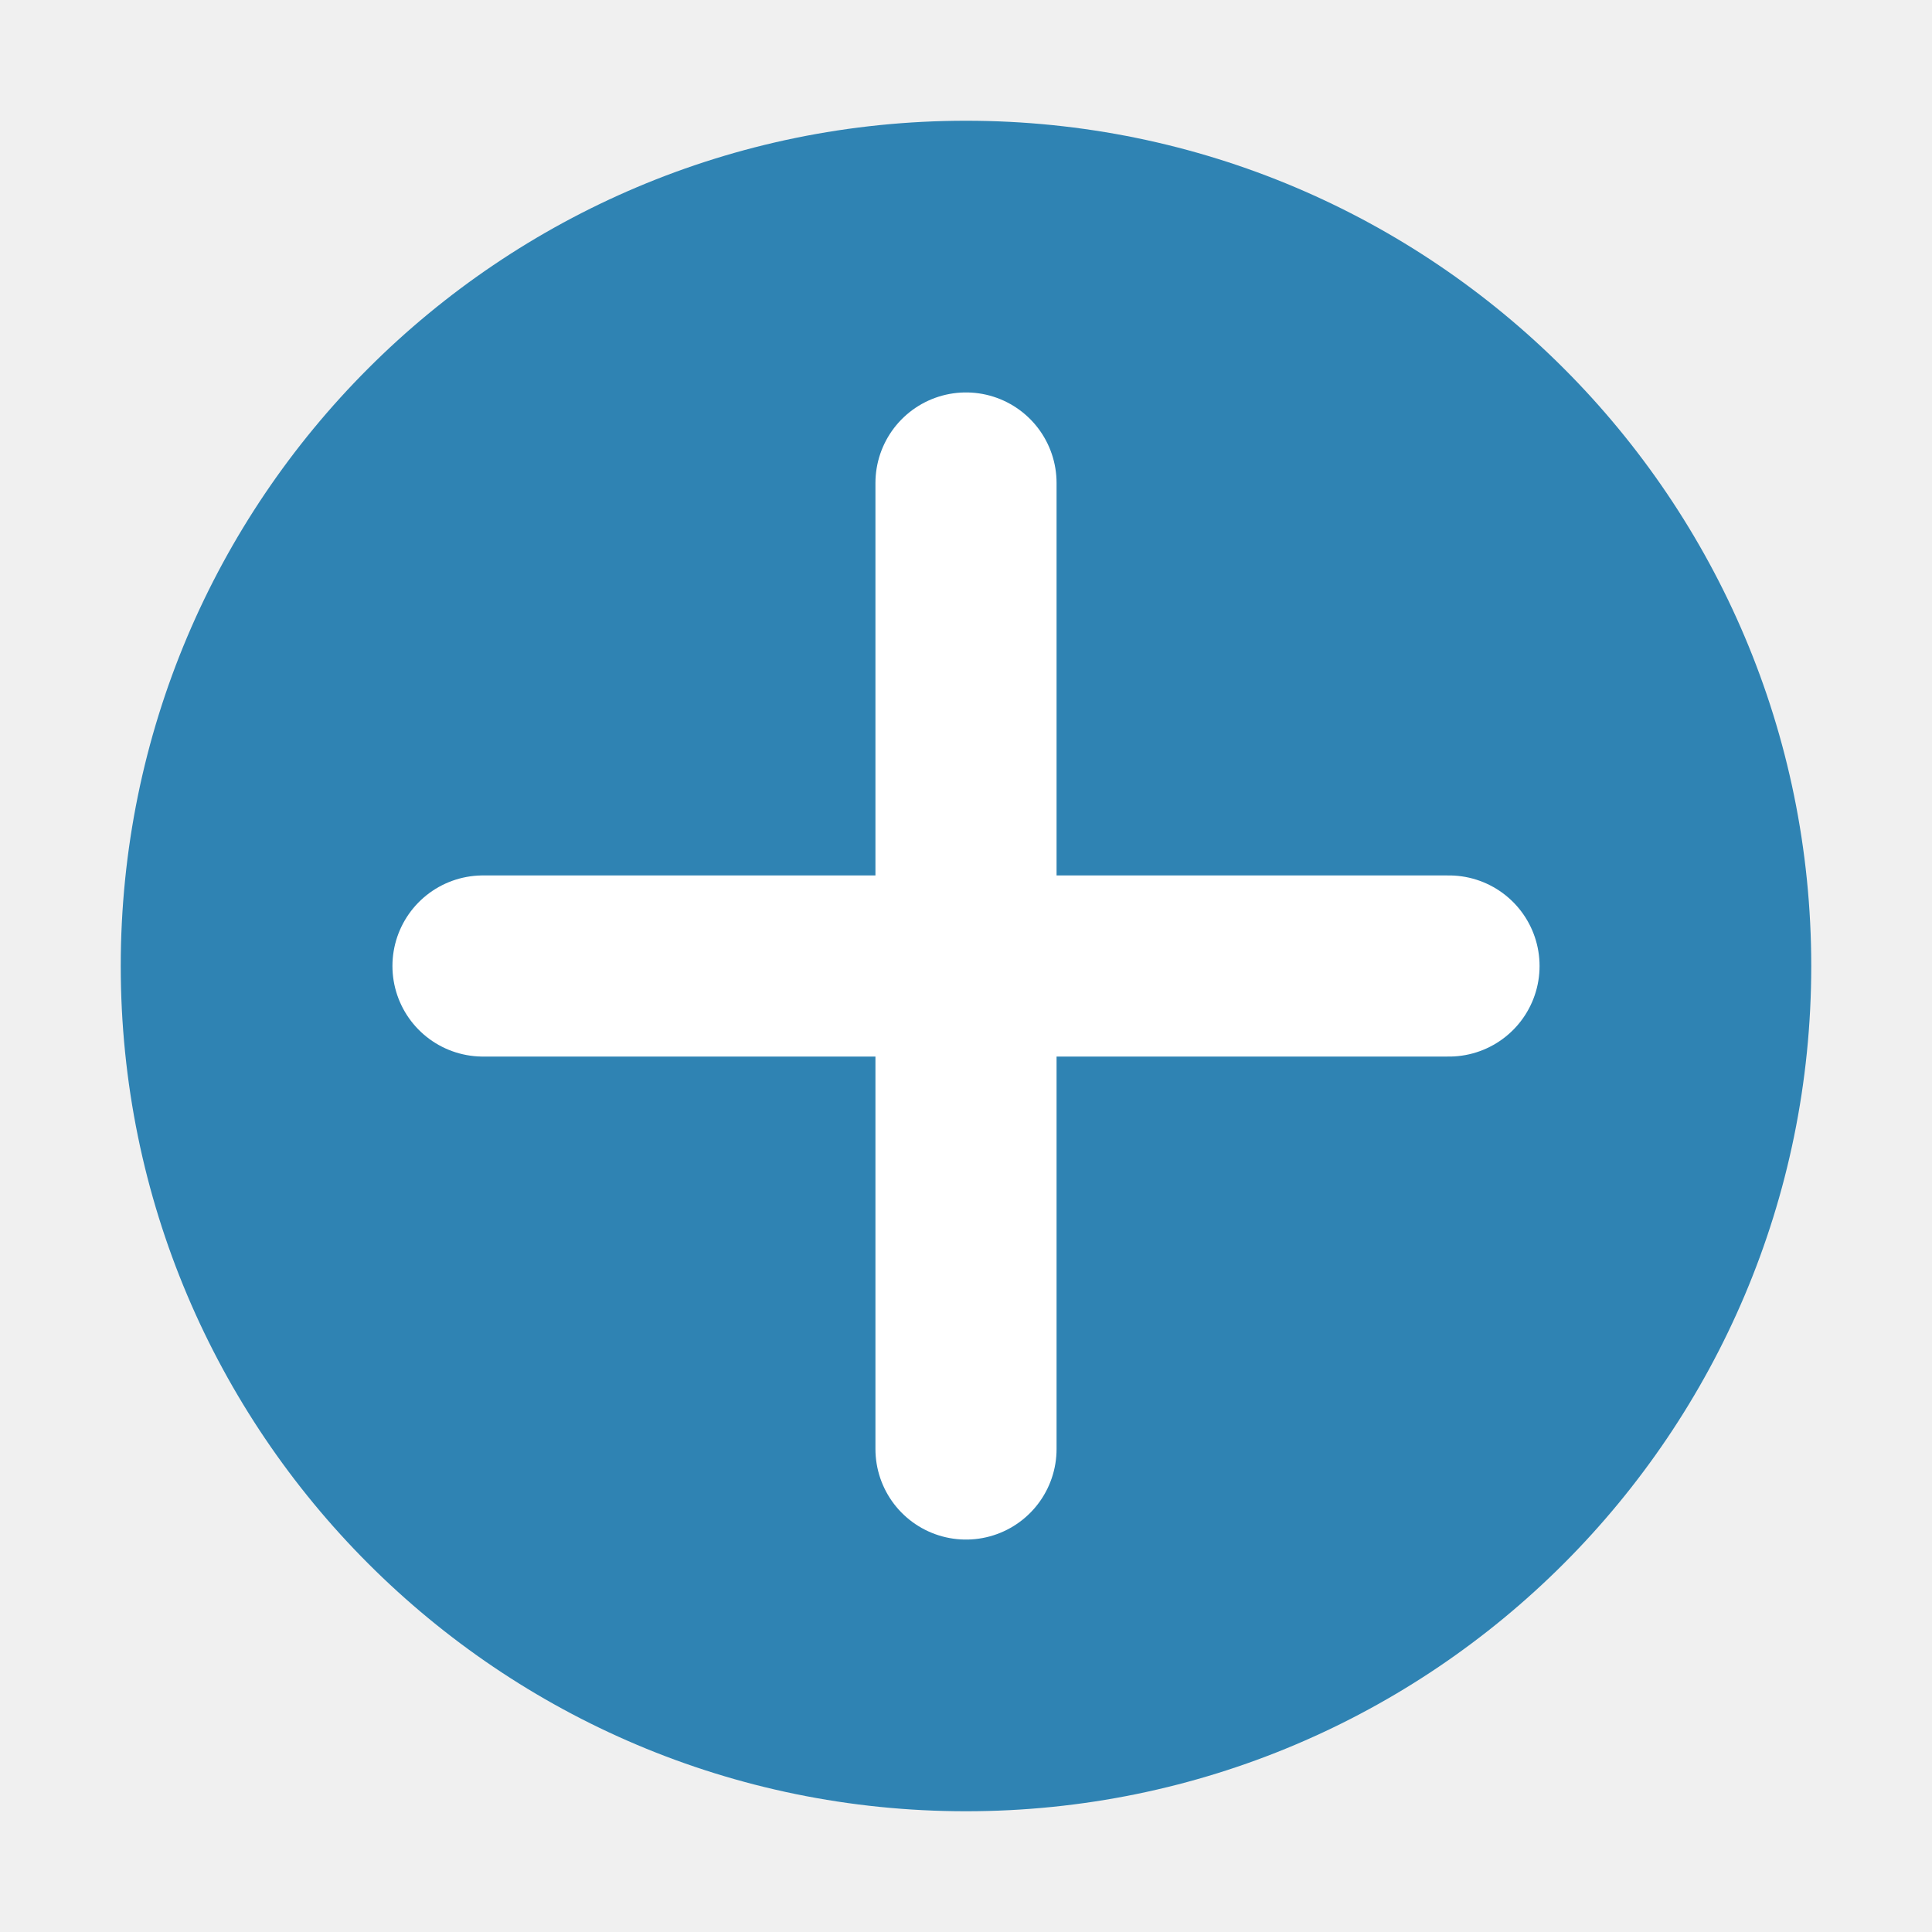
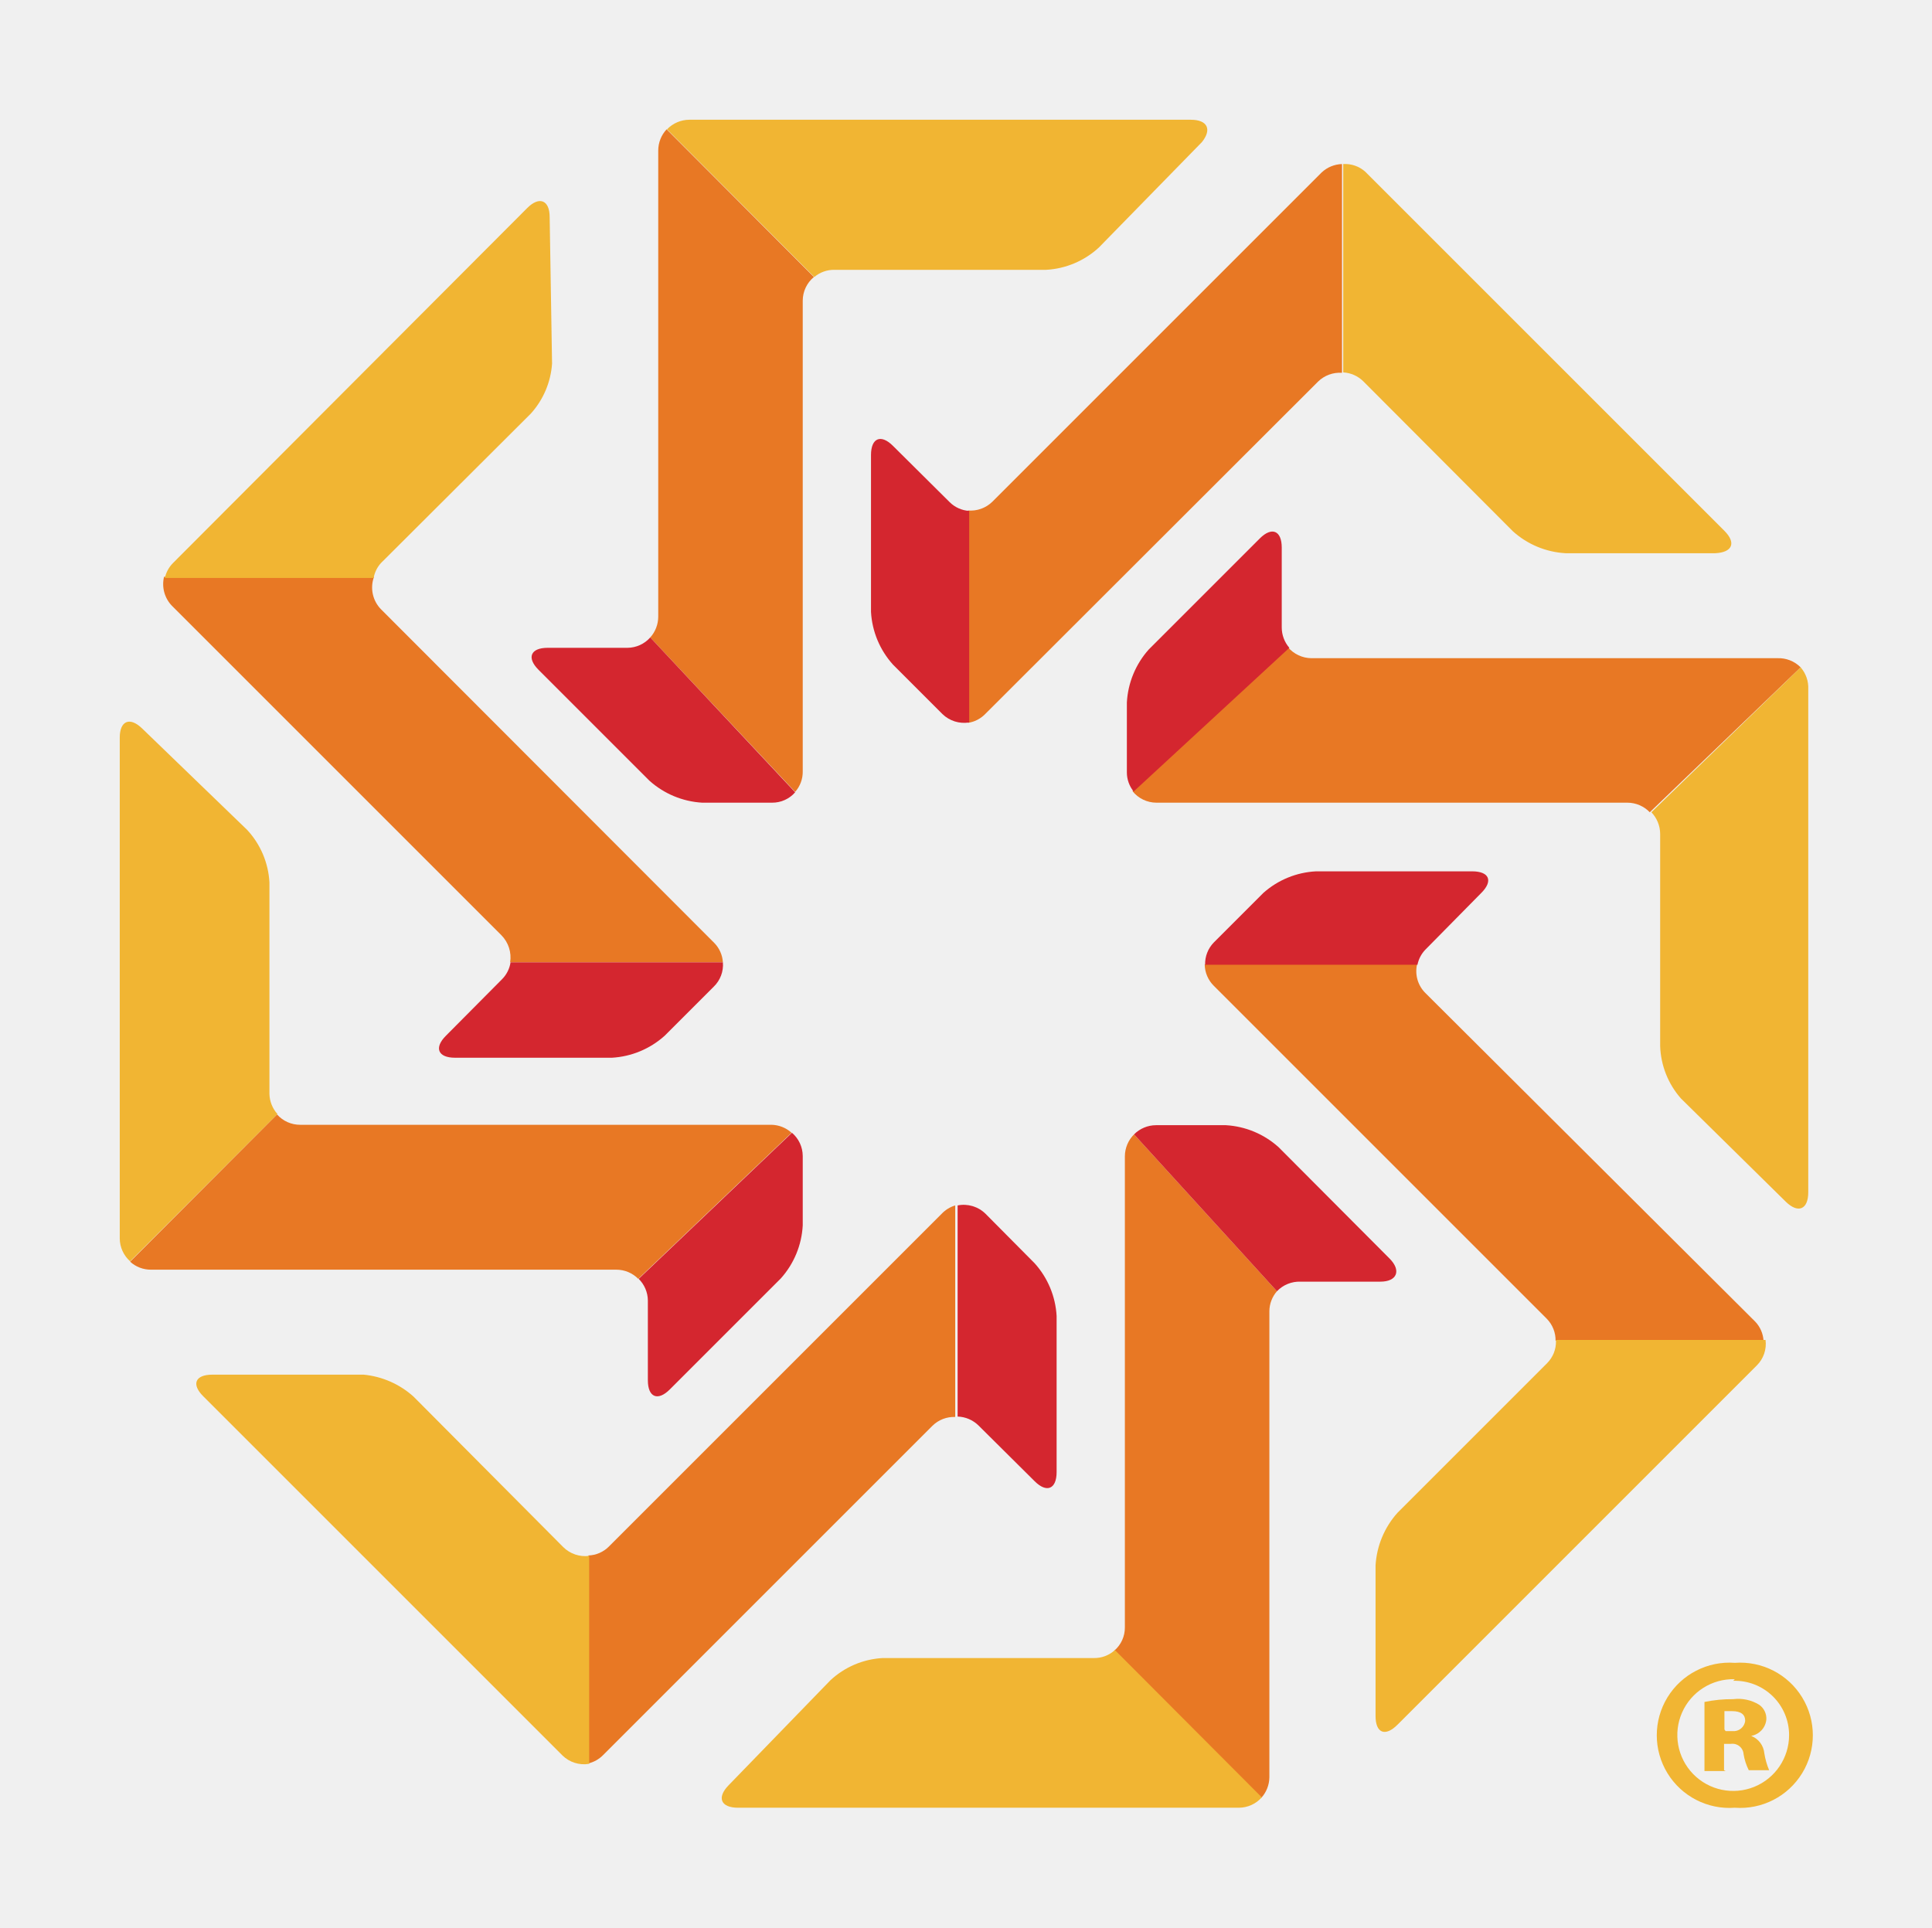
- <svg xmlns="http://www.w3.org/2000/svg" viewBox="0 0 32 32">
-   <circle cx="16" cy="16" r="14" fill="#2f83b3" />
-   <path d="M16 8v16M8 16h16" stroke="#fff" stroke-width="3" stroke-linecap="round" />
+ <svg xmlns="http://www.w3.org/2000/svg" viewBox="-3 -3 48.4 48.3">
+   <style>.cls-1{fill:#e87824;}.cls-2{fill:#d4262f;}.cls-3{fill:#f1b533;}</style>
+   <path class="cls-1" d="M52,23.21l-8.25,8.25a0.78,0.78,0,0,1-.61.22V37a0.76,0.76,0,0,0,.42-0.21l8.35-8.34a0.78,0.78,0,0,1,.6-0.22V23A0.78,0.78,0,0,0,52,23.21Z" transform="translate(-21.89 -21.89)" />
+   <path class="cls-1" d="M63.41,35.38H51.74a0.78,0.78,0,0,1-.58-0.27l-3.9,3.6a0.77,0.77,0,0,0,.6.29h11.8a0.78,0.78,0,0,1,.56.24L64,35.61A0.78,0.78,0,0,0,63.41,35.38Z" transform="translate(-21.89 -21.89)" />
+   <path class="cls-1" d="M62.86,52L54.6,43.77a0.77,0.77,0,0,1-.21-0.72H49.07a0.77,0.77,0,0,0,.23.54l8.34,8.34a0.77,0.77,0,0,1,.22.55h5.21A0.76,0.76,0,0,0,62.86,52Z" transform="translate(-21.89 -21.89)" />
+   <path class="cls-1" d="M47.07,47.86v11.8a0.76,0.76,0,0,1-.26.58l3.68,3.69a0.78,0.78,0,0,0,.2-0.51V51.74a0.77,0.77,0,0,1,.19-0.5L47.3,47.31A0.78,0.78,0,0,0,47.07,47.86Z" transform="translate(-21.89 -21.89)" />
+   <path class="cls-1" d="M42.48,49.3l-8.34,8.34a0.76,0.76,0,0,1-.51.22v5.21A0.77,0.77,0,0,0,34,62.86l8.25-8.25a0.77,0.77,0,0,1,.57-0.22V49.09A0.78,0.78,0,0,0,42.48,49.3Z" transform="translate(-21.89 -21.89)" />
+   <path class="cls-1" d="M38.22,47.07H26.41a0.77,0.77,0,0,1-.58-0.26L22.15,50.5a0.77,0.77,0,0,0,.52.2H34.33a0.77,0.77,0,0,1,.55.23l3.84-3.66A0.77,0.77,0,0,0,38.22,47.07Z" transform="translate(-21.89 -21.89)" />
+   <path class="cls-1" d="M37,43a0.76,0.76,0,0,0-.22-0.49l-8.34-8.35a0.78,0.78,0,0,1-.18-0.82H23a0.78,0.78,0,0,0,.2.73l8.25,8.25a0.79,0.79,0,0,1,.22.68H37Z" transform="translate(-21.89 -21.89)" />
+   <path class="cls-1" d="M39,38.21V26.42a0.77,0.77,0,0,1,.28-0.59l-3.69-3.7a0.78,0.78,0,0,0-.21.53V34.34a0.78,0.78,0,0,1-.2.52l3.63,3.87A0.76,0.76,0,0,0,39,38.21Z" transform="translate(-21.89 -21.89)" />
+   <path class="cls-2" d="M42.68,31.47l-1.42-1.41c-0.3-.3-0.55-0.2-0.55.23v3.93a2.15,2.15,0,0,0,.55,1.32l1.24,1.24a0.78,0.78,0,0,0,.67.21v-5.3A0.76,0.76,0,0,1,42.68,31.47Z" transform="translate(-21.89 -21.89)" />
+   <path class="cls-2" d="M51,34.61v-2c0-.43-0.25-0.53-0.55-0.23l-2.78,2.78a2.17,2.17,0,0,0-.55,1.33v1.75a0.76,0.76,0,0,0,.17.48l3.9-3.6A0.78,0.78,0,0,1,51,34.61Z" transform="translate(-21.89 -21.89)" />
+   <path class="cls-2" d="M54.6,42.68L56,41.26c0.3-.3.2-0.54-0.23-0.54H51.86a2.15,2.15,0,0,0-1.32.54L49.3,42.5a0.77,0.77,0,0,0-.22.56H54.4A0.76,0.76,0,0,1,54.6,42.68Z" transform="translate(-21.89 -21.89)" />
+   <path class="cls-2" d="M53.7,50.42l-2.78-2.79a2.16,2.16,0,0,0-1.32-.55H47.85a0.78,0.78,0,0,0-.55.23l3.58,3.93A0.78,0.78,0,0,1,51.47,51h2C53.89,51,54,50.72,53.7,50.42Z" transform="translate(-21.89 -21.89)" />
+   <path class="cls-2" d="M44.81,50.54L43.58,49.3a0.78,0.78,0,0,0-.7-0.21v5.29a0.78,0.78,0,0,1,.52.22L44.81,56c0.3,0.3.55,0.2,0.55-.23V51.86A2.15,2.15,0,0,0,44.81,50.54Z" transform="translate(-21.89 -21.89)" />
+   <path class="cls-2" d="M38.73,47.27l-3.84,3.66a0.77,0.77,0,0,1,.23.54v2c0,0.43.25,0.53,0.55.23l2.78-2.78A2.16,2.16,0,0,0,39,49.59V47.85A0.77,0.77,0,0,0,38.73,47.27Z" transform="translate(-21.89 -21.89)" />
+   <path class="cls-2" d="M31.68,43a0.76,0.76,0,0,1-.21.42l-1.41,1.42c-0.3.3-.2,0.55,0.23,0.55h3.93a2.16,2.16,0,0,0,1.32-0.55l1.23-1.23A0.76,0.76,0,0,0,37,43H31.68Z" transform="translate(-21.89 -21.89)" />
+   <path class="cls-2" d="M35.18,34.86a0.77,0.77,0,0,1-.57.26h-2c-0.43,0-.53.25-0.23.55l2.78,2.78a2.17,2.17,0,0,0,1.32.55h1.75a0.76,0.76,0,0,0,.58-0.26Z" transform="translate(-21.89 -21.89)" />
+   <path class="cls-3" d="M62.09,32.19l-9-9A0.76,0.76,0,0,0,52.54,23v5.22a0.78,0.78,0,0,1,.5.22l3.75,3.76a2.15,2.15,0,0,0,1.32.55h3.75C62.29,32.73,62.39,32.49,62.09,32.19Z" transform="translate(-21.89 -21.89)" />
+   <path class="cls-3" d="M64,35.61l-3.74,3.63a0.79,0.79,0,0,1,.22.54V45.1A2.09,2.09,0,0,0,61,46.41L63.63,49c0.31,0.3.56,0.19,0.56-.24V36.16A0.78,0.78,0,0,0,64,35.61Z" transform="translate(-21.89 -21.89)" />
+   <path class="cls-3" d="M57.87,52.49a0.76,0.76,0,0,1-.22.55l-3.75,3.75a2.17,2.17,0,0,0-.55,1.32v3.77c0,0.43.24,0.53,0.55,0.22l9-9a0.76,0.76,0,0,0,.22-0.64H57.87Z" transform="translate(-21.89 -21.89)" />
+   <path class="cls-3" d="M46.29,60.43H41a2.09,2.09,0,0,0-1.31.56l-2.55,2.63c-0.3.31-.19,0.56,0.24,0.56H49.92a0.77,0.77,0,0,0,.58-0.26l-3.68-3.69A0.76,0.76,0,0,1,46.29,60.43Z" transform="translate(-21.89 -21.89)" />
+   <path class="cls-3" d="M33,57.65l-3.75-3.77A2.18,2.18,0,0,0,28,53.33l-3.79,0c-0.43,0-.53.24-0.23.54l9,9a0.77,0.77,0,0,0,.67.21V57.87A0.78,0.78,0,0,1,33,57.65Z" transform="translate(-21.89 -21.89)" />
+   <path class="cls-3" d="M25.64,46.3V41a2.1,2.1,0,0,0-.56-1.32l-2.63-2.54c-0.31-.3-0.56-0.19-0.56.23V49.92a0.77,0.77,0,0,0,.26.57l3.69-3.69A0.78,0.78,0,0,1,25.64,46.3Z" transform="translate(-21.89 -21.89)" />
+   <path class="cls-3" d="M28.43,33l3.76-3.75A2.08,2.08,0,0,0,32.72,28l-0.06-3.67c0-.43-0.26-0.53-0.56-0.23L23.22,33a0.76,0.76,0,0,0-.2.37h5.23A0.76,0.76,0,0,1,28.43,33Z" transform="translate(-21.89 -21.89)" />
+   <path class="cls-3" d="M48.72,21.89H36.16a0.78,0.78,0,0,0-.56.24l3.69,3.7a0.76,0.76,0,0,1,.5-0.18h5.31a2.12,2.12,0,0,0,1.32-0.56L49,22.45C49.25,22.14,49.15,21.89,48.72,21.89Z" transform="translate(-21.89 -21.89)" />
+   <path class="cls-3" d="M62.35,60.55a1.82,1.82,0,1,1,0,3.63,1.82,1.82,0,1,1,0-3.63h0Zm0,0.41a1.4,1.4,0,1,0,1.36,1.4A1.36,1.36,0,0,0,62.31,61h0Zm-0.23,2.3H61.59V61.53a3.39,3.39,0,0,1,.72-0.07,1,1,0,0,1,.65.14,0.42,0.42,0,0,1,.18.37,0.46,0.46,0,0,1-.38.41v0a0.52,0.52,0,0,1,.33.44,1.83,1.83,0,0,0,.12.42H62.7a1.39,1.39,0,0,1-.13-0.4,0.28,0.28,0,0,0-.32-0.26H62.08v0.66Zm0-1h0.17A0.29,0.29,0,0,0,62.61,62c0-.15-0.1-0.24-0.33-0.24l-0.19,0v0.46Z" transform="translate(-21.89 -21.89)" />
</svg>
